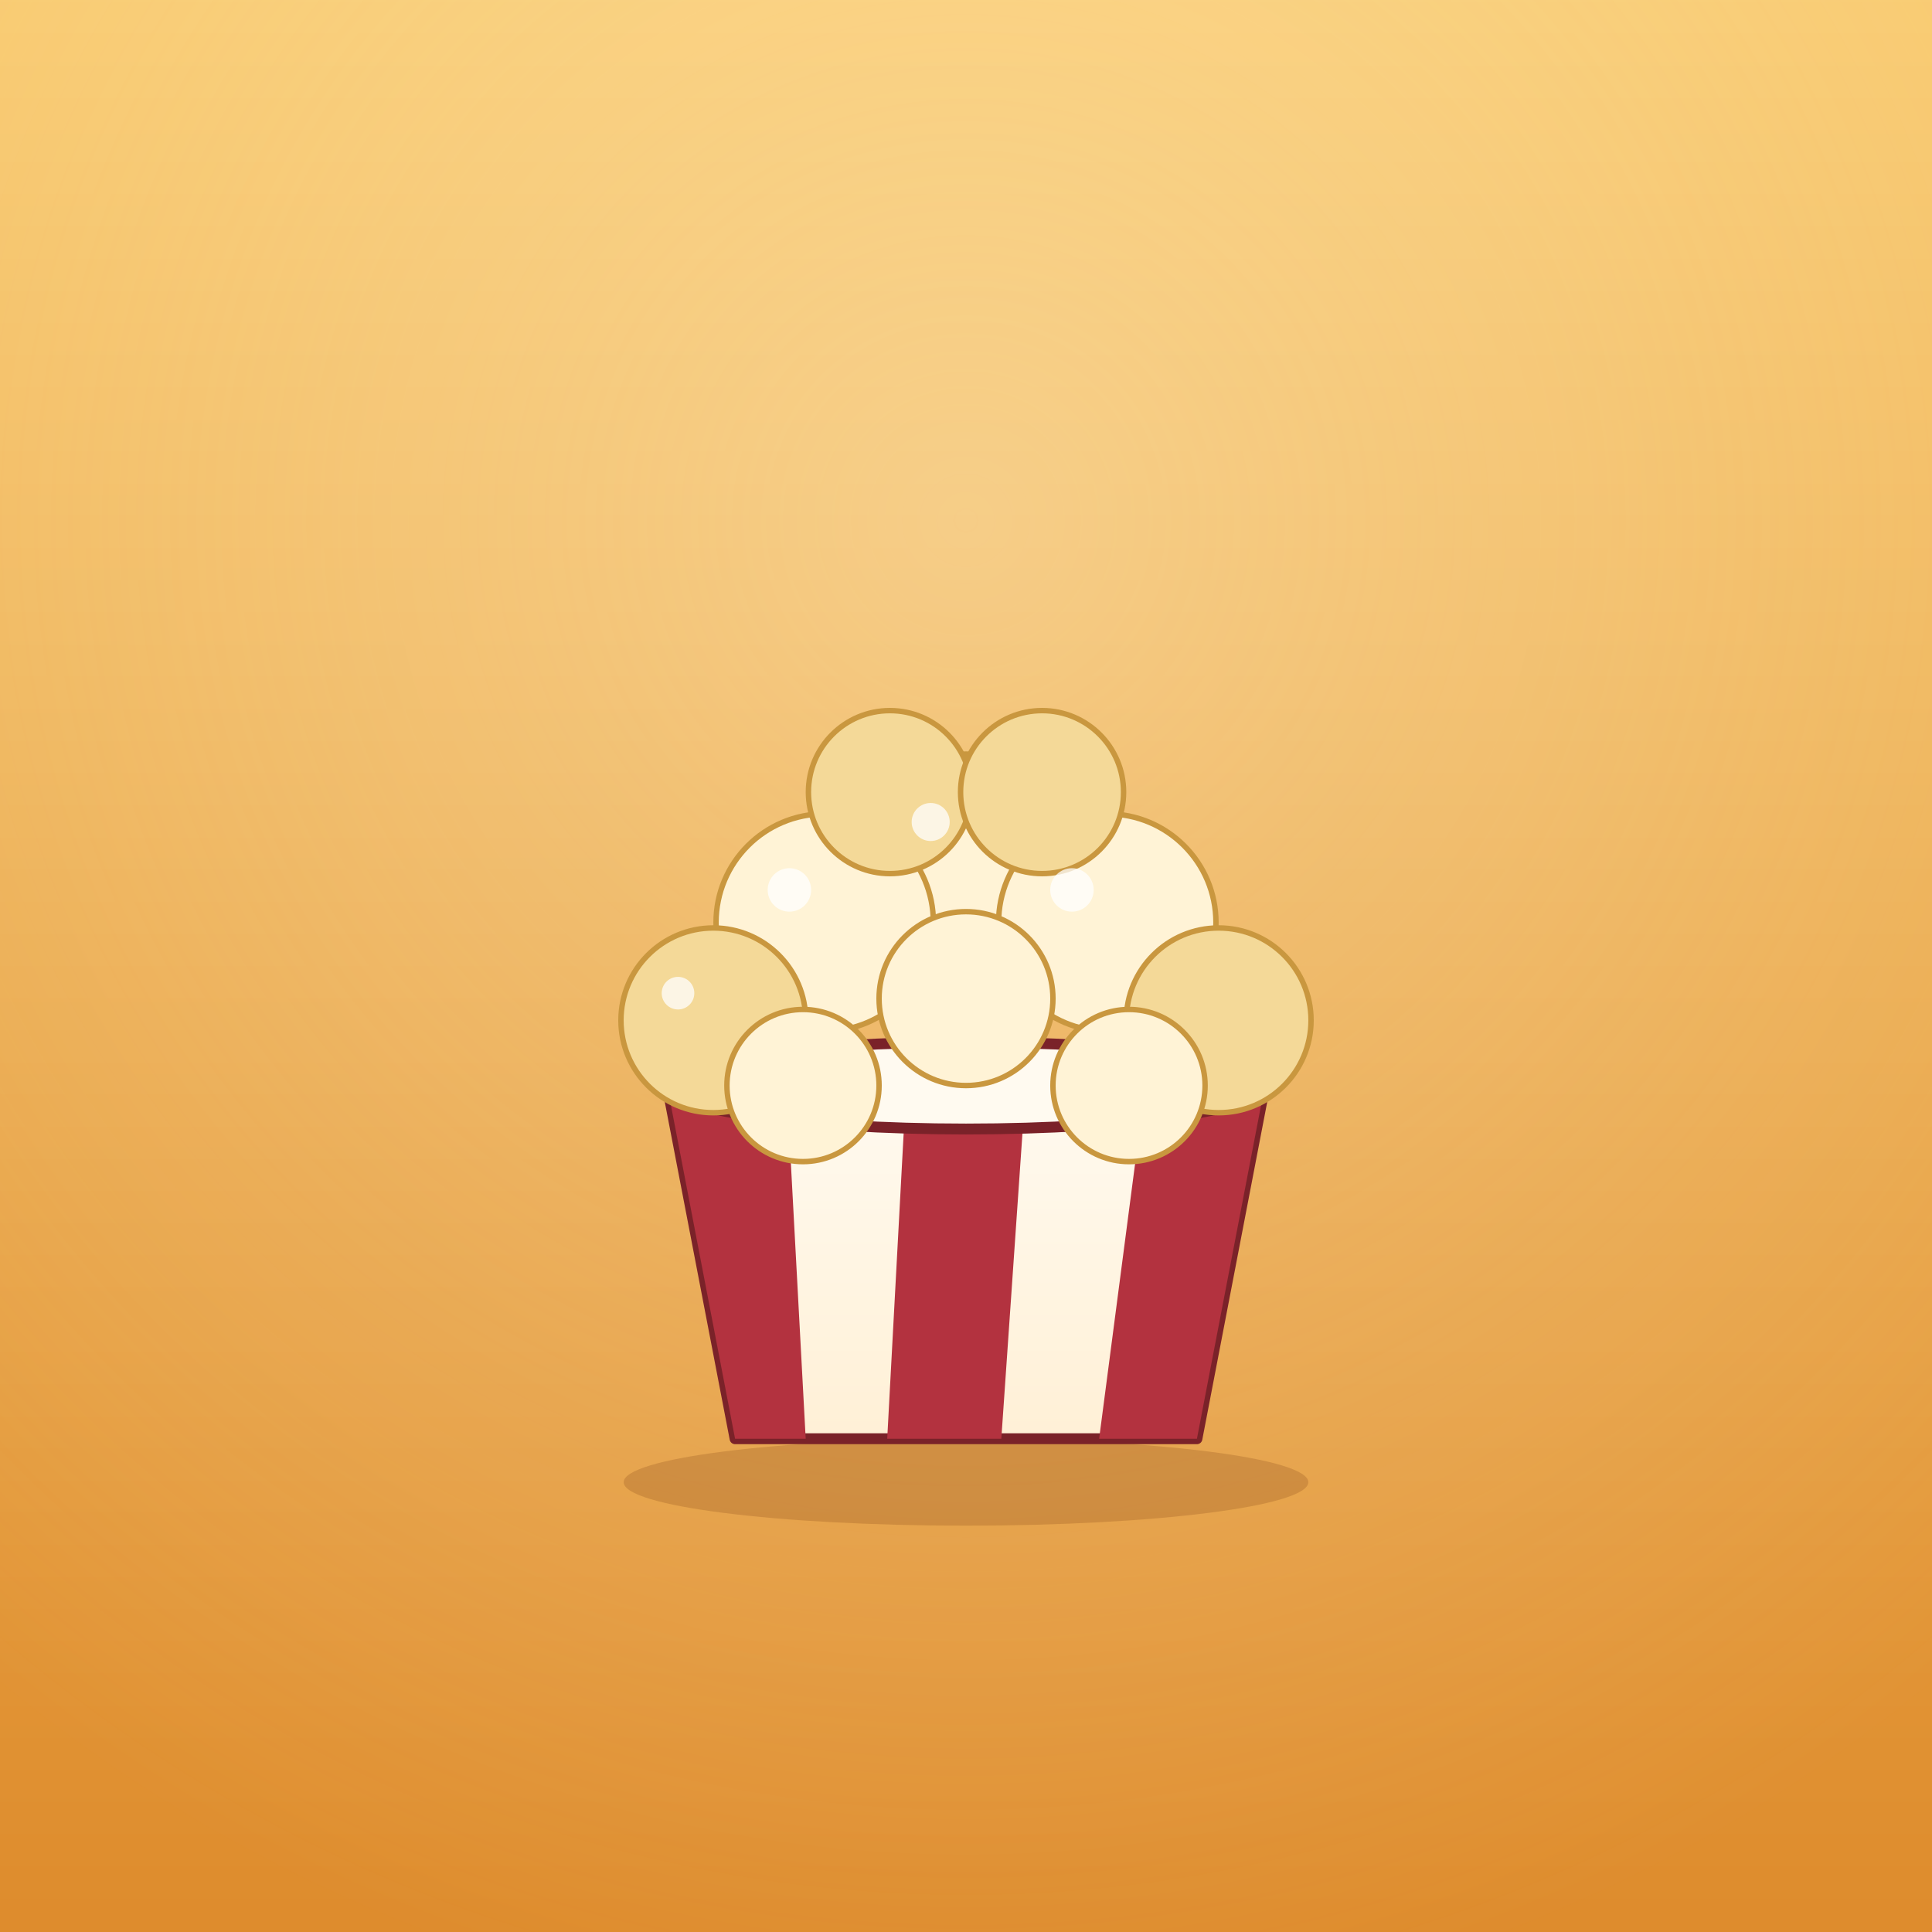
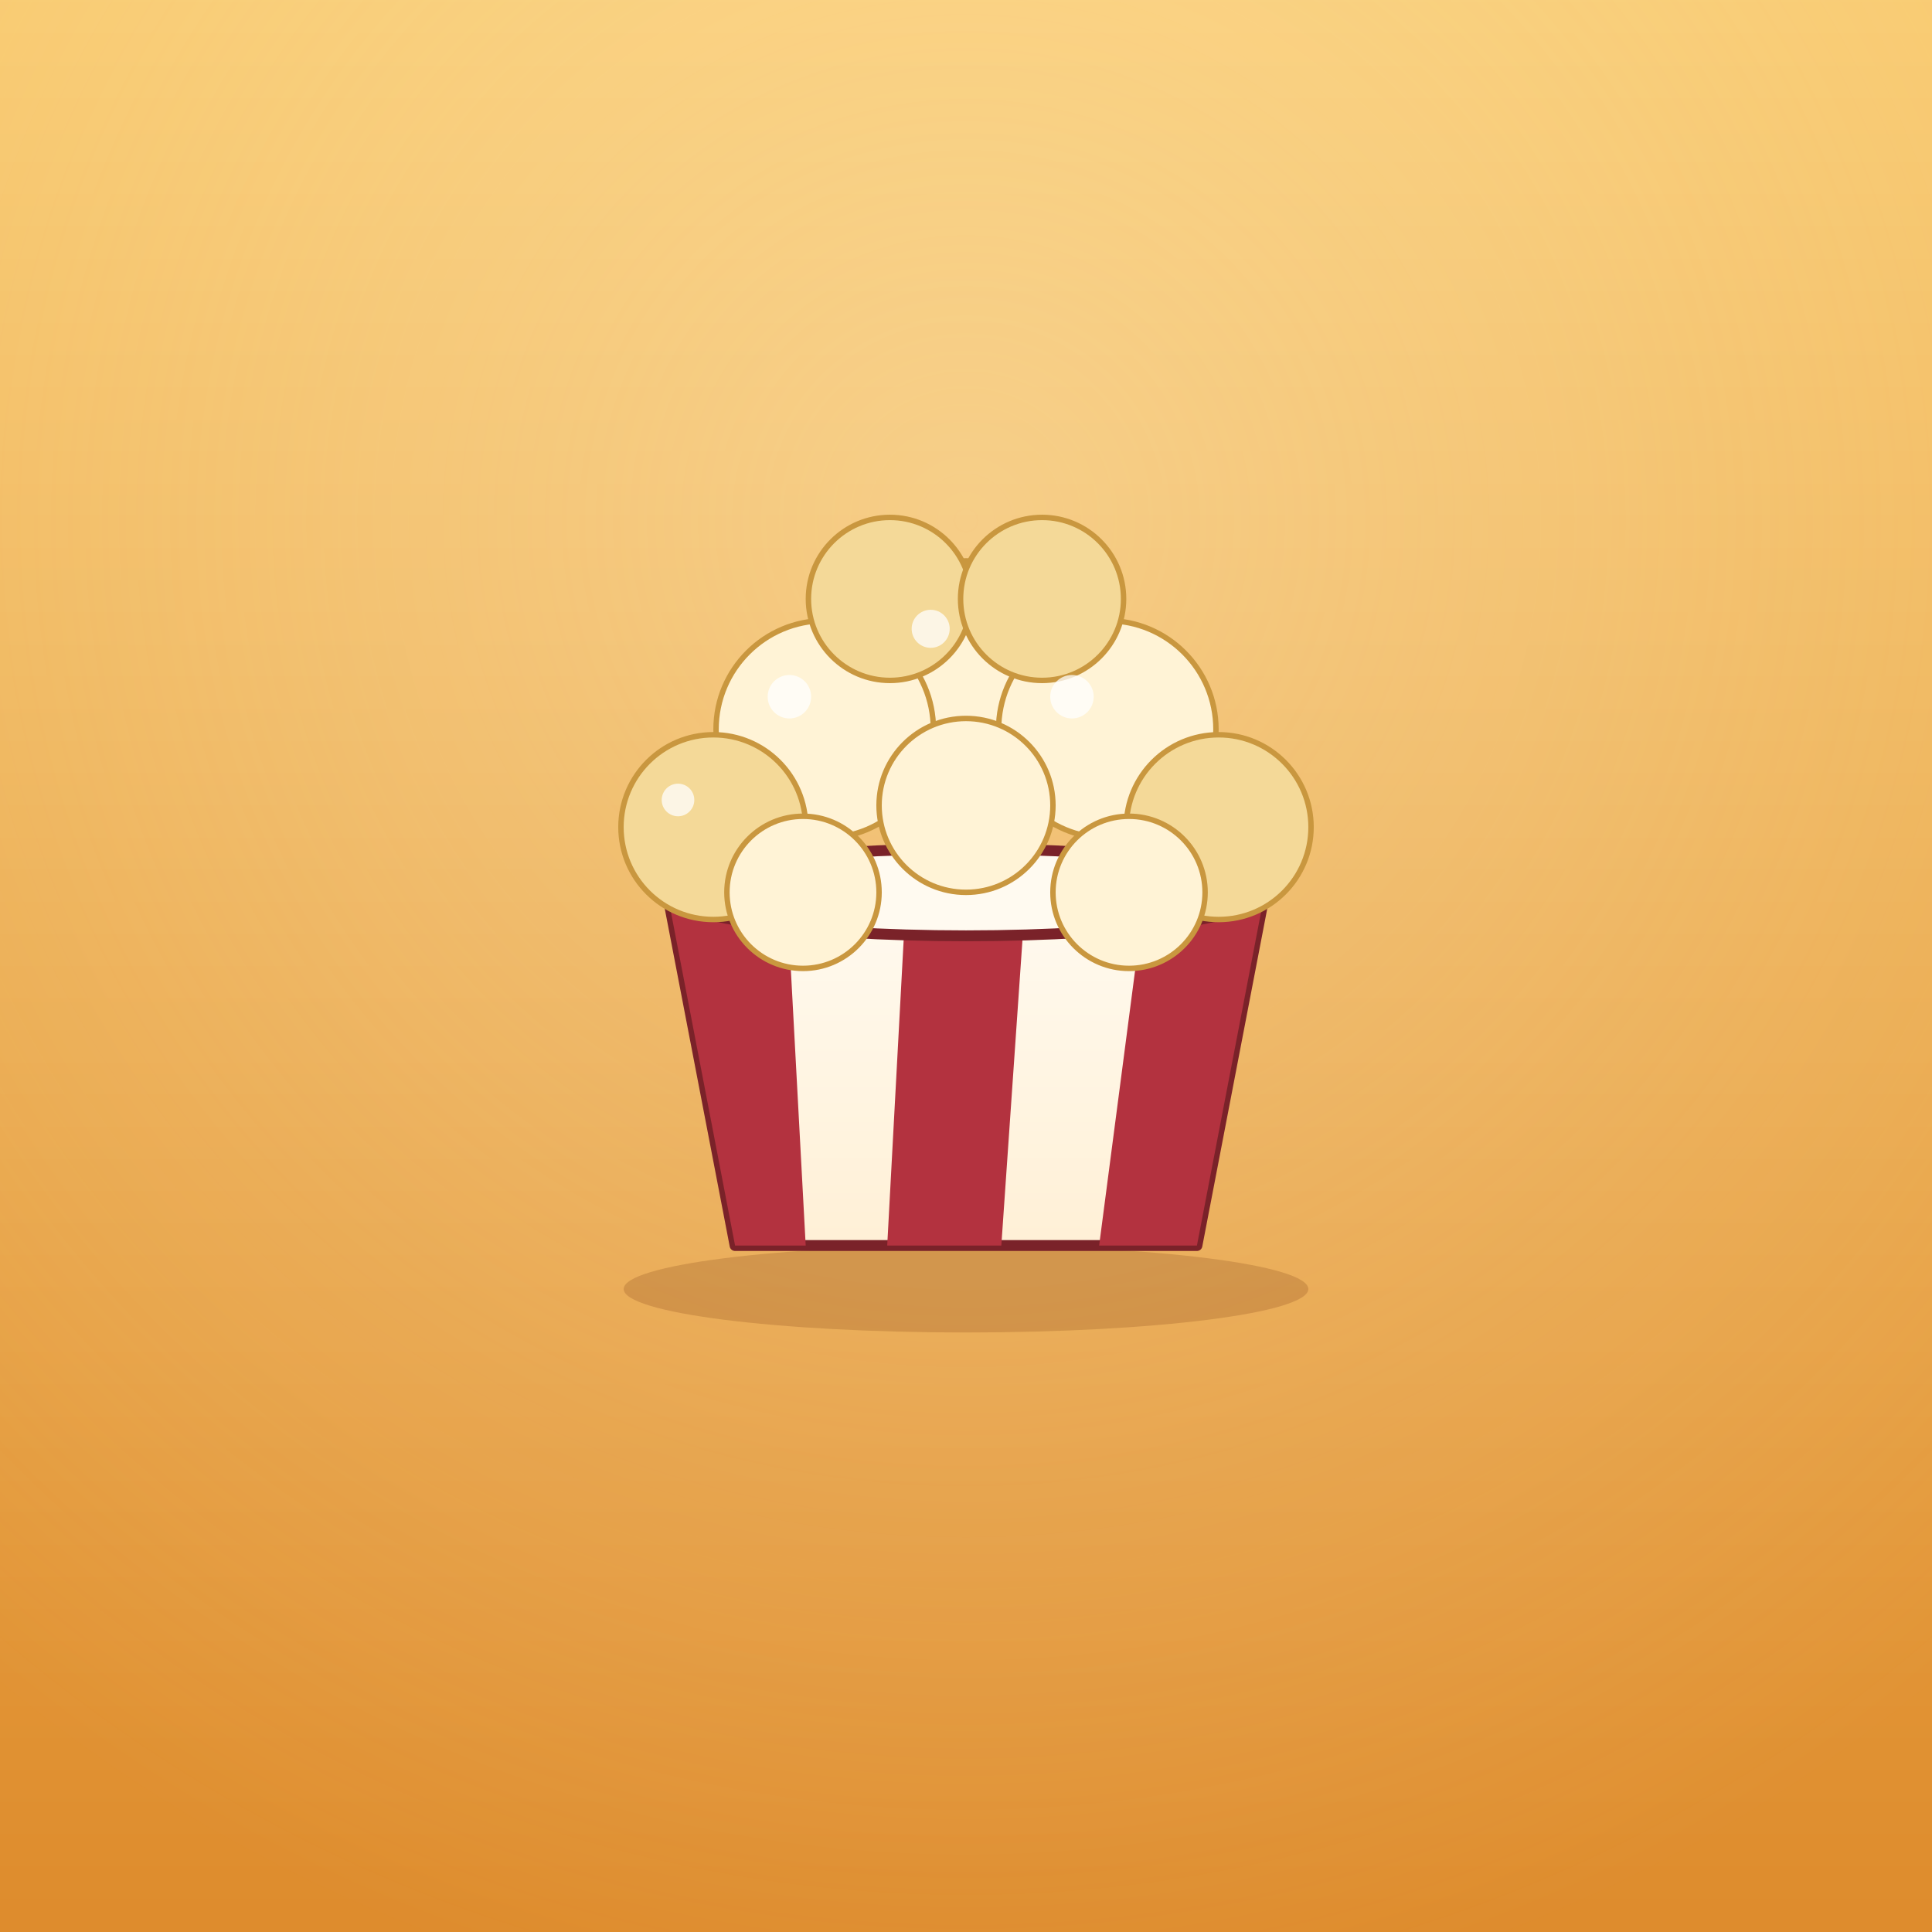
<svg xmlns="http://www.w3.org/2000/svg" viewBox="0 0 512 512" width="512" height="512">
  <defs>
    <linearGradient id="bg" x1="0" y1="0" x2="0" y2="1">
      <stop offset="0" stop-color="#f9c96a" />
      <stop offset="1" stop-color="#dd8a2b" />
    </linearGradient>
    <radialGradient id="glow" cx="0.5" cy="0.28" r="0.75">
      <stop offset="0" stop-color="#fff6df" stop-opacity="0.35" />
      <stop offset="1" stop-color="#fff6df" stop-opacity="0" />
    </radialGradient>
    <linearGradient id="bucket" x1="0" y1="0" x2="0" y2="1">
      <stop offset="0" stop-color="#fffaf0" />
      <stop offset="1" stop-color="#fff0d6" />
    </linearGradient>
  </defs>
  <rect x="-8" y="-8" width="528" height="528" fill="url(#bg)" />
  <rect x="-8" y="-8" width="528" height="528" fill="url(#glow)" />
-   <g transform="translate(256,256) scale(0.72) translate(-256,-256)">
-     <ellipse cx="256" cy="446" rx="126" ry="16" fill="#7a3d10" opacity="0.22" />
-     <polygon points="171,430 341,430 366,300 146,300" fill="url(#bucket)" stroke="#7a2229" stroke-width="4" stroke-linejoin="round" />
-     <polygon points="146,300 190,300 197,430 171,430" fill="#b3323f" />
-     <polygon points="234,300 278,300 269,430 227,430" fill="#b3323f" />
-     <polygon points="322,300 366,300 341,430 305,430" fill="#b3323f" />
-     <ellipse cx="256" cy="300" rx="110" ry="16" fill="#fffaf0" stroke="#7a2229" stroke-width="4" />
-     <g stroke="#c9973f" stroke-width="2" stroke-linejoin="round">
-       <circle cx="256" cy="214" r="36" fill="#fff3d6" />
-       <circle cx="204" cy="240" r="40" fill="#fff3d6" />
-       <circle cx="308" cy="240" r="40" fill="#fff3d6" />
-       <circle cx="163" cy="276" r="34" fill="#f4d998" />
-       <circle cx="349" cy="276" r="34" fill="#f4d998" />
-       <circle cx="228" cy="192" r="30" fill="#f4d998" />
-       <circle cx="284" cy="192" r="30" fill="#f4d998" />
-       <circle cx="196" cy="300" r="28" fill="#fff3d6" />
-       <circle cx="316" cy="300" r="28" fill="#fff3d6" />
-       <circle cx="256" cy="268" r="32" fill="#fff3d6" />
-     </g>
-     <g fill="#ffffff" opacity="0.75">
-       <circle cx="243" cy="203" r="7" />
-       <circle cx="191" cy="228" r="8" />
-       <circle cx="295" cy="228" r="8" />
-       <circle cx="150" cy="266" r="6" />
+   <g transform="translate(0,-51.2)">
+     <g transform="translate(256,256) scale(0.72) translate(-256,-256)">
+       <ellipse cx="256" cy="446" rx="126" ry="16" fill="#7a3d10" opacity="0.22" />
+       <polygon points="171,430 341,430 366,300 146,300" fill="url(#bucket)" stroke="#7a2229" stroke-width="4" stroke-linejoin="round" />
+       <polygon points="146,300 190,300 197,430 171,430" fill="#b3323f" />
+       <polygon points="234,300 278,300 269,430 227,430" fill="#b3323f" />
+       <polygon points="322,300 366,300 341,430 305,430" fill="#b3323f" />
+       <ellipse cx="256" cy="300" rx="110" ry="16" fill="#fffaf0" stroke="#7a2229" stroke-width="4" />
+       <g stroke="#c9973f" stroke-width="2" stroke-linejoin="round">
+         <circle cx="256" cy="214" r="36" fill="#fff3d6" />
+         <circle cx="204" cy="240" r="40" fill="#fff3d6" />
+         <circle cx="308" cy="240" r="40" fill="#fff3d6" />
+         <circle cx="163" cy="276" r="34" fill="#f4d998" />
+         <circle cx="349" cy="276" r="34" fill="#f4d998" />
+         <circle cx="228" cy="192" r="30" fill="#f4d998" />
+         <circle cx="284" cy="192" r="30" fill="#f4d998" />
+         <circle cx="196" cy="300" r="28" fill="#fff3d6" />
+         <circle cx="316" cy="300" r="28" fill="#fff3d6" />
+         <circle cx="256" cy="268" r="32" fill="#fff3d6" />
+       </g>
+       <g fill="#ffffff" opacity="0.75">
+         <circle cx="243" cy="203" r="7" />
+         <circle cx="191" cy="228" r="8" />
+         <circle cx="295" cy="228" r="8" />
+         <circle cx="150" cy="266" r="6" />
+       </g>
    </g>
  </g>
</svg>
